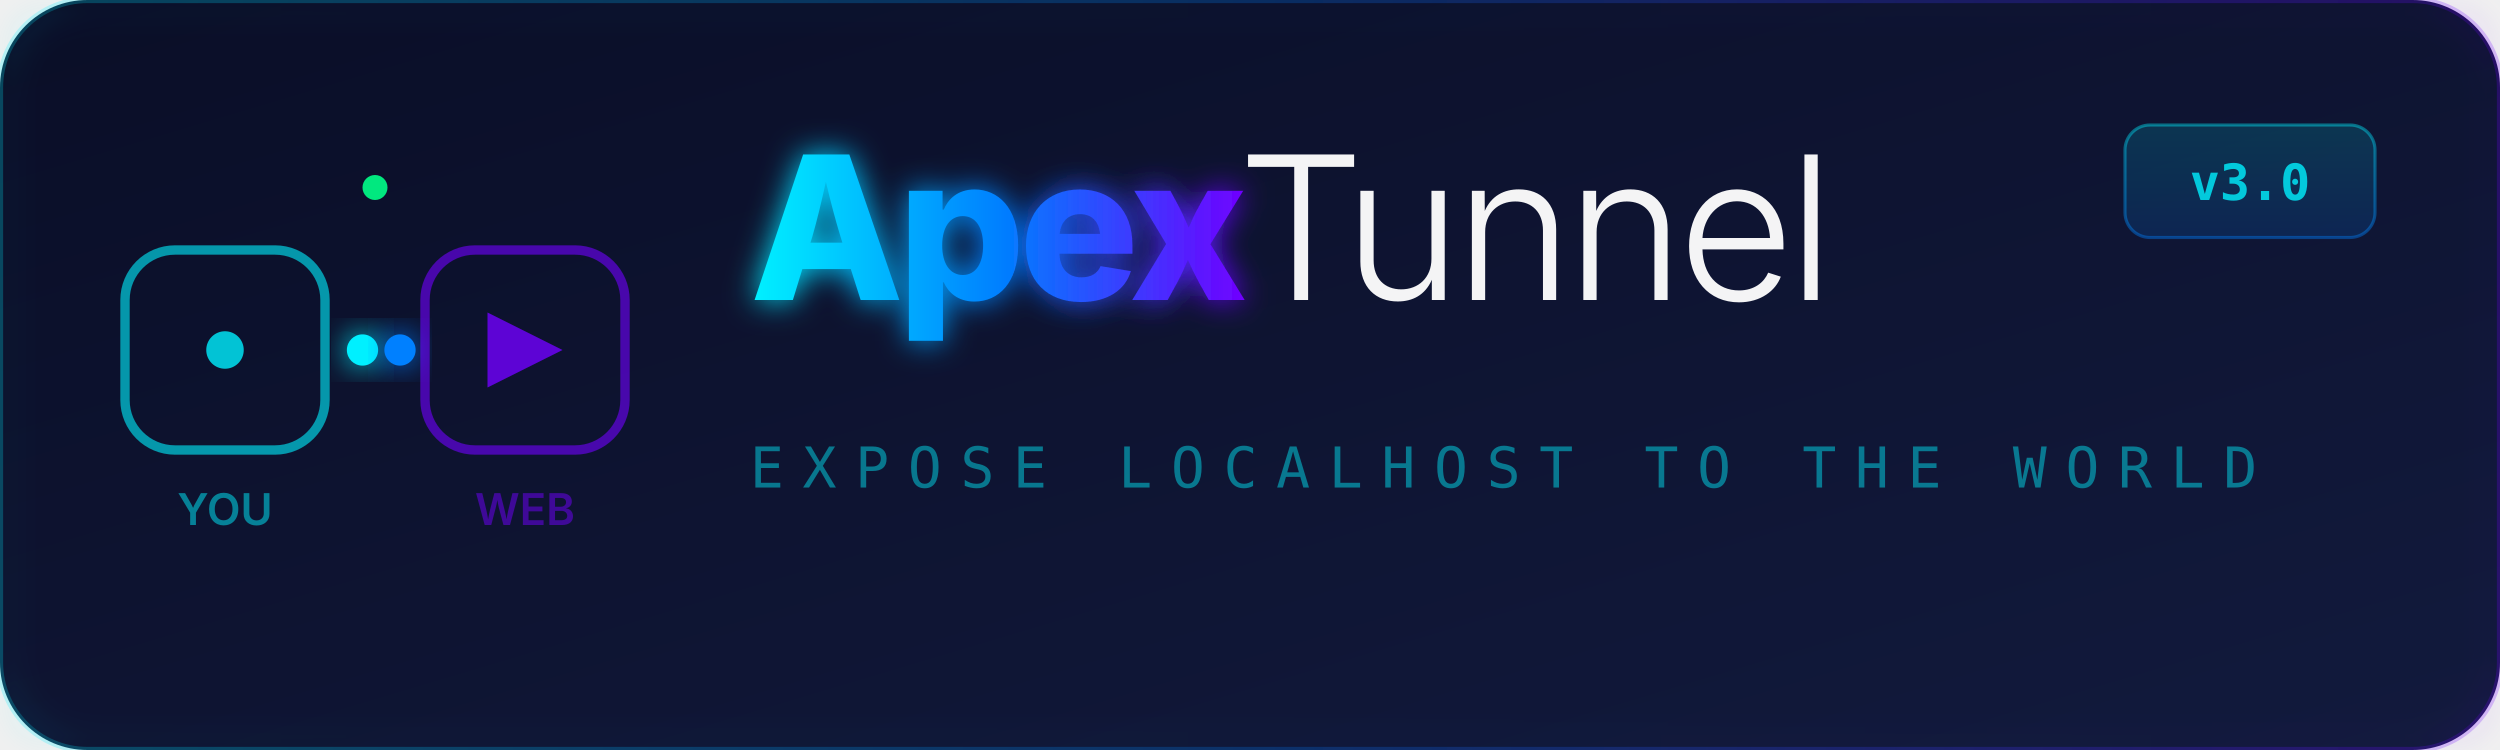
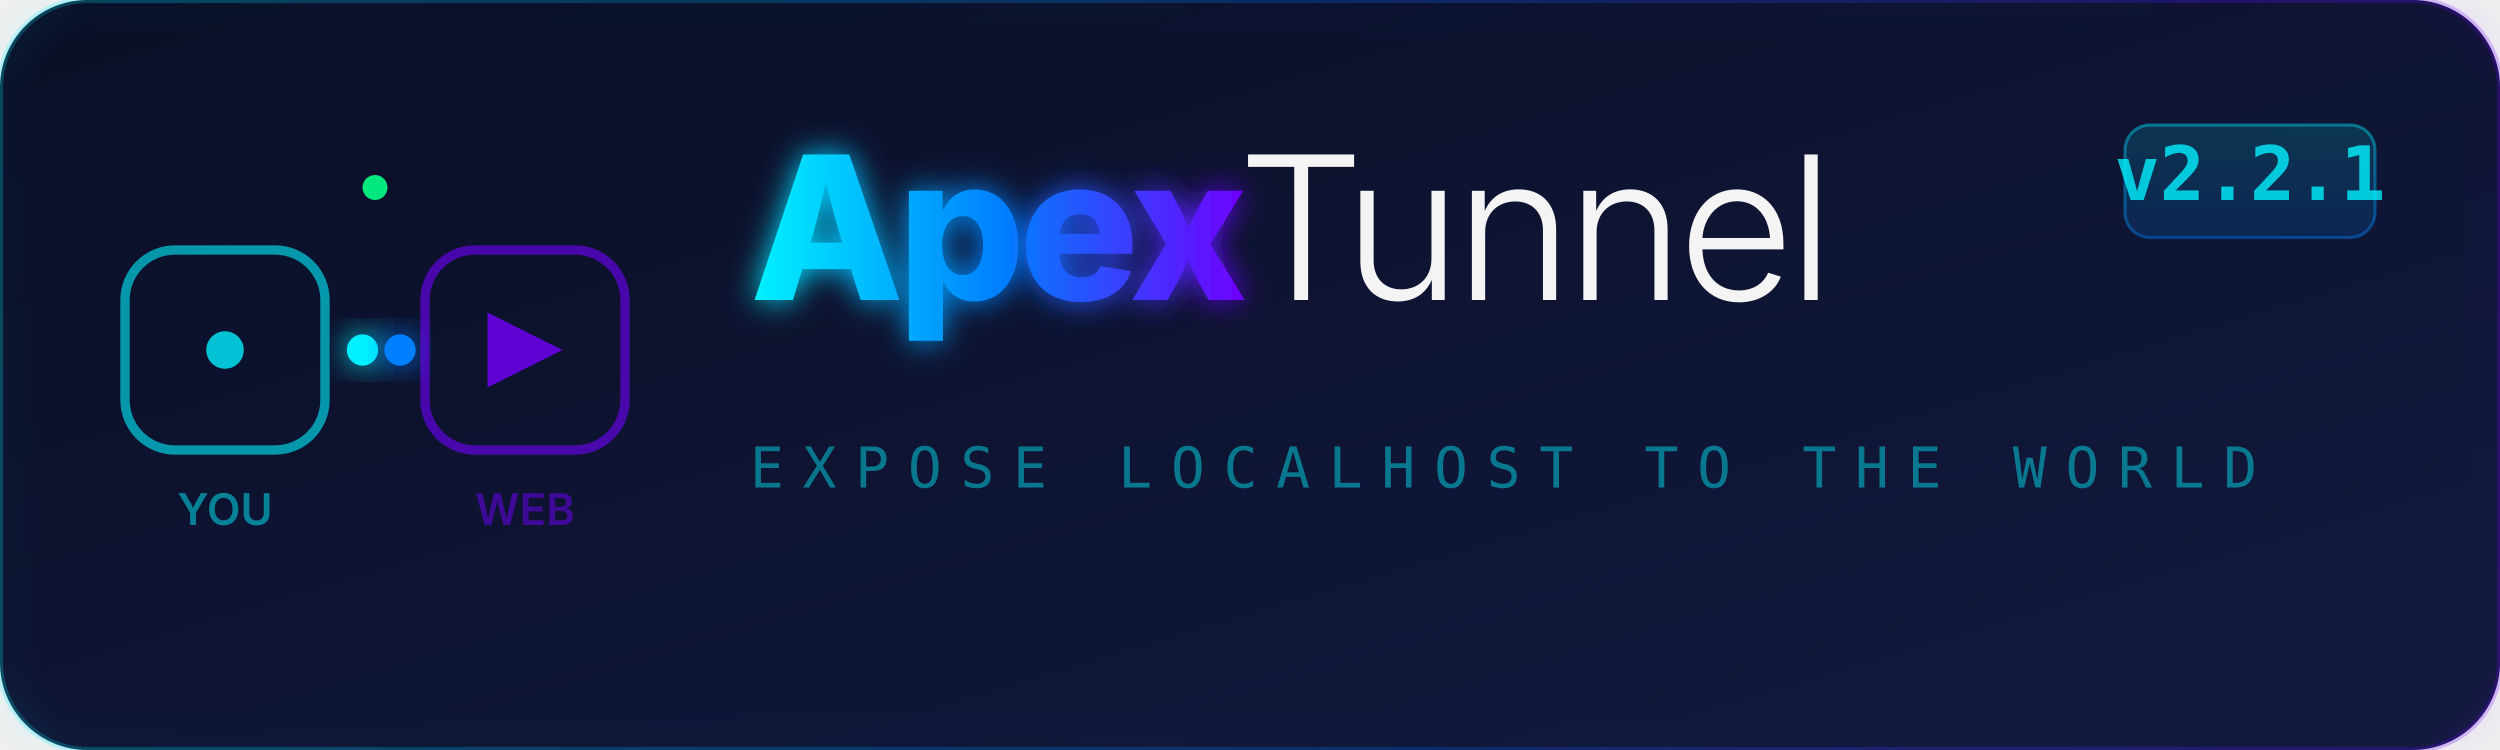
<svg xmlns="http://www.w3.org/2000/svg" viewBox="0 0 400 120" width="400" height="120">
  <defs>
    <linearGradient id="tunnelGrad" x1="0%" y1="0%" x2="100%" y2="0%">
      <stop offset="0%" style="stop-color:#00F0FF;stop-opacity:1" />
      <stop offset="50%" style="stop-color:#0080FF;stop-opacity:1" />
      <stop offset="100%" style="stop-color:#7000FF;stop-opacity:1" />
    </linearGradient>
    <linearGradient id="bgGrad" x1="0%" y1="0%" x2="100%" y2="100%">
      <stop offset="0%" style="stop-color:#0a0e27;stop-opacity:1" />
      <stop offset="100%" style="stop-color:#121a3d;stop-opacity:1" />
    </linearGradient>
    <linearGradient id="accentGrad" x1="0%" y1="0%" x2="0%" y2="100%">
      <stop offset="0%" style="stop-color:#00F0FF;stop-opacity:1" />
      <stop offset="100%" style="stop-color:#0080FF;stop-opacity:1" />
    </linearGradient>
    <filter id="glow" x="-50%" y="-50%" width="200%" height="200%">
      <feGaussianBlur stdDeviation="2.5" result="blur" />
      <feMerge>
        <feMergeNode in="blur" />
        <feMergeNode in="SourceGraphic" />
      </feMerge>
    </filter>
    <style>
      @keyframes pulse {
        0%, 100% { opacity: 0.3; transform: scale(1); }
        50% { opacity: 1; transform: scale(1.2); }
      }
      @keyframes flow {
        0% { stroke-dashoffset: 24; }
        100% { stroke-dashoffset: 0; }
      }
      @keyframes shimmer {
        0% { opacity: 0.4; }
        50% { opacity: 1; }
        100% { opacity: 0.4; }
      }
      .dot1 { animation: pulse 2s ease-in-out infinite; transform-origin: center; }
      .dot2 { animation: pulse 2s ease-in-out 0.7s infinite; transform-origin: center; }
      .dot3 { animation: pulse 2s ease-in-out 1.4s infinite; transform-origin: center; }
      .tunnel-line { animation: flow 1s linear infinite; stroke-dasharray: 6 6; }
      .shimmer { animation: shimmer 3s ease-in-out infinite; }
    </style>
  </defs>
  <rect width="400" height="120" rx="14" fill="url(#bgGrad)" />
  <rect width="400" height="120" rx="14" fill="none" stroke="url(#tunnelGrad)" stroke-width="1" opacity="0.25" filter="url(#glow)" />
  <g transform="translate(20, 30)">
    <rect x="0" y="10" width="32" height="32" rx="8" fill="none" stroke="#00F0FF" stroke-width="1.5" opacity="0.6" />
    <circle cx="16" cy="26" r="3" fill="#00F0FF" opacity="0.8" />
    <text x="16" y="54" text-anchor="middle" font-family="system-ui, -apple-system, sans-serif" font-size="7" font-weight="600" fill="#00F0FF" opacity="0.5">YOU</text>
    <path d="M 32 26 L 48 26" stroke="url(#tunnelGrad)" stroke-width="2" stroke-linecap="round" class="tunnel-line" />
    <circle cx="38" cy="26" r="2.5" fill="#00F0FF" class="dot1" filter="url(#glow)" />
    <circle cx="44" cy="26" r="2.5" fill="#0080FF" class="dot2" filter="url(#glow)" />
    <rect x="48" y="10" width="32" height="32" rx="8" fill="none" stroke="#7000FF" stroke-width="1.5" opacity="0.6" />
    <polygon points="58,20 70,26 58,32" fill="#7000FF" opacity="0.8" />
    <text x="64" y="54" text-anchor="middle" font-family="system-ui, -apple-system, sans-serif" font-size="7" font-weight="600" fill="#7000FF" opacity="0.5">WEB</text>
    <circle cx="40" cy="0" r="2" fill="#00FF88" opacity="0.9" class="shimmer" />
  </g>
  <g transform="translate(120, 48)">
    <text x="0" y="0" font-family="'SF Pro Display', 'Inter', 'Segoe UI', system-ui, sans-serif" font-size="32" font-weight="800" fill="url(#tunnelGrad)" filter="url(#glow)" letter-spacing="-1">Apex</text>
    <text x="78" y="0" font-family="'SF Pro Display', 'Inter', 'Segoe UI', system-ui, sans-serif" font-size="32" font-weight="300" fill="#ffffff" opacity="0.95" letter-spacing="-1">Tunnel</text>
  </g>
  <text x="120" y="78" font-family="'SF Mono', 'Fira Code', 'JetBrains Mono', monospace" font-size="9" font-weight="500" fill="#00F0FF" opacity="0.45" letter-spacing="3">EXPOSE LOCALHOST TO THE WORLD</text>
  <g transform="translate(340, 20)">
    <rect x="0" y="0" width="40" height="18" rx="4" fill="url(#accentGrad)" opacity="0.15" />
    <rect x="0" y="0" width="40" height="18" rx="4" fill="none" stroke="url(#accentGrad)" stroke-width="0.5" opacity="0.4" />
-     <text x="20" y="12" text-anchor="middle" font-family="'SF Mono', monospace" font-size="8" font-weight="700" fill="#00F0FF" opacity="0.8">v3.0</text>
+     <text x="20" y="12" text-anchor="middle" font-family="'SF Mono', monospace" font-size="12" font-weight="700" fill="#00F0FF" opacity="0.8">v2.2.1</text>
  </g>
</svg>
